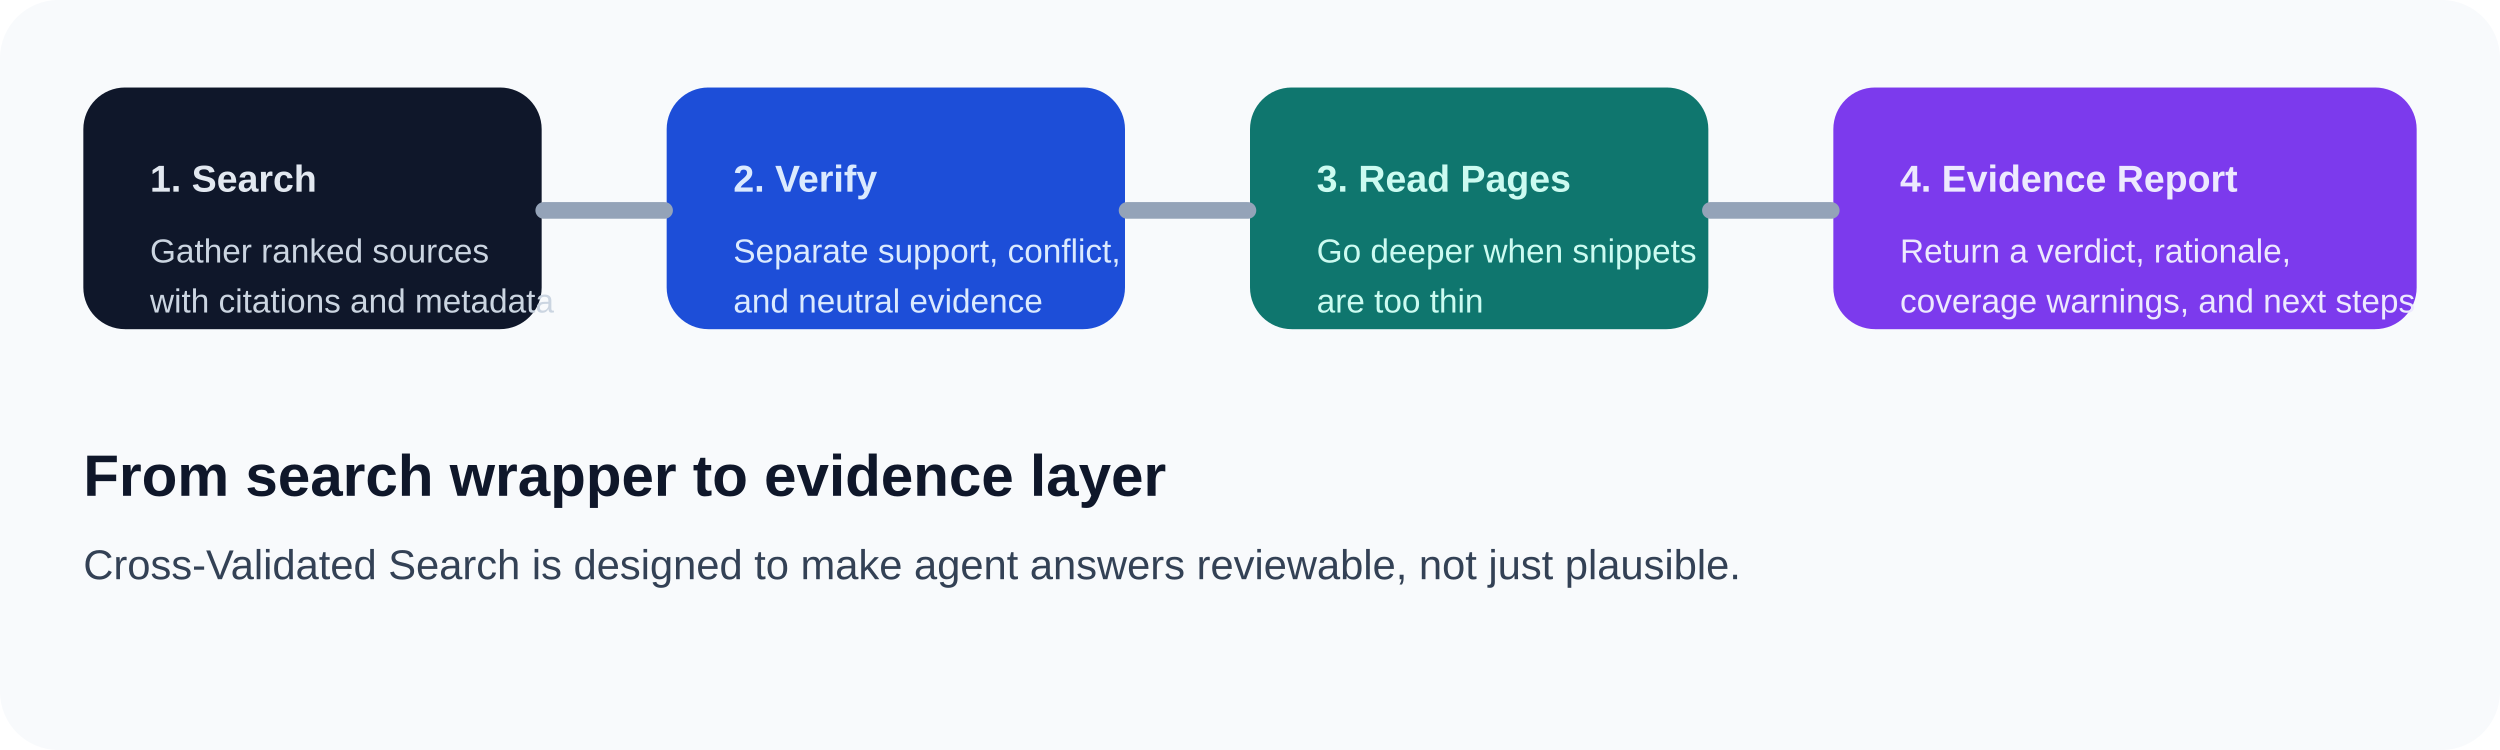
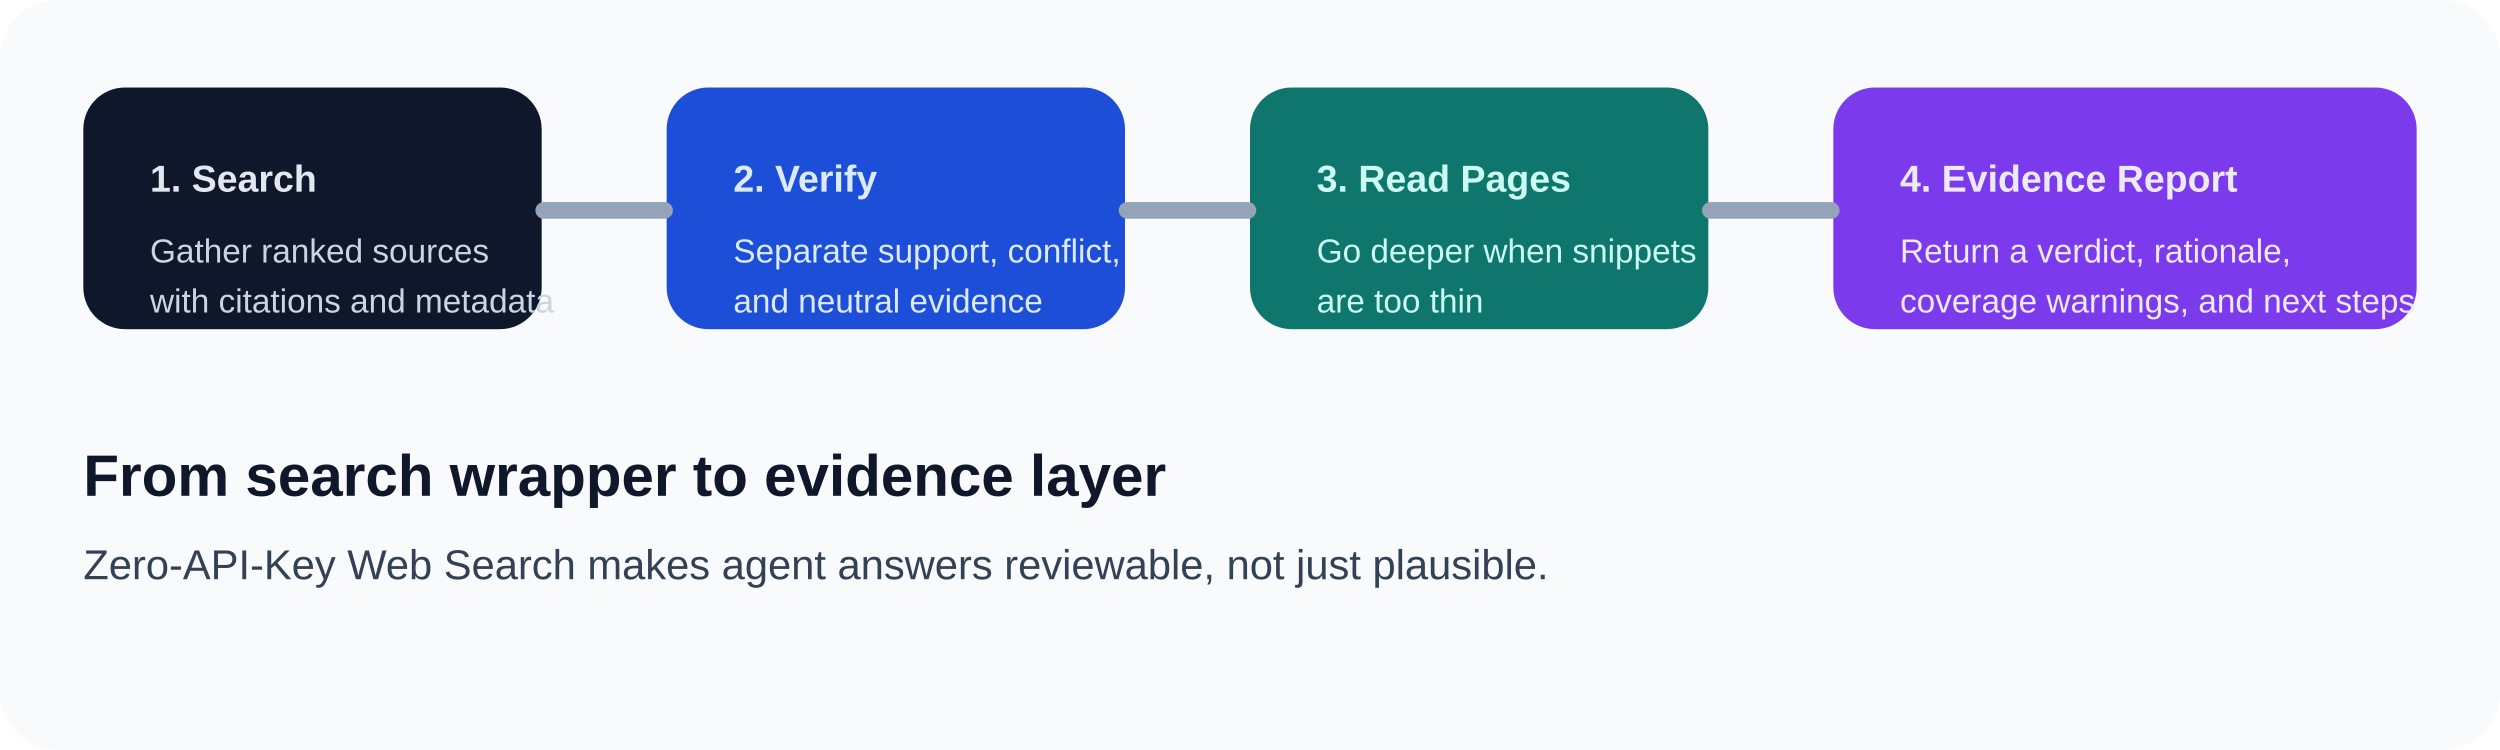
<svg xmlns="http://www.w3.org/2000/svg" width="1200" height="360" viewBox="0 0 1200 360" fill="none">
  <rect width="1200" height="360" rx="28" fill="#F8FAFC" />
  <rect x="40" y="42" width="220" height="116" rx="20" fill="#0F172A" />
  <text x="72" y="92" fill="#E2E8F0" font-family="Arial, sans-serif" font-size="18" font-weight="700">1. Search</text>
  <text x="72" y="126" fill="#CBD5E1" font-family="Arial, sans-serif" font-size="16">Gather ranked sources</text>
  <text x="72" y="150" fill="#CBD5E1" font-family="Arial, sans-serif" font-size="16">with citations and metadata</text>
  <rect x="320" y="42" width="220" height="116" rx="20" fill="#1D4ED8" />
  <text x="352" y="92" fill="#DBEAFE" font-family="Arial, sans-serif" font-size="18" font-weight="700">2. Verify</text>
  <text x="352" y="126" fill="#DBEAFE" font-family="Arial, sans-serif" font-size="16">Separate support, conflict,</text>
  <text x="352" y="150" fill="#DBEAFE" font-family="Arial, sans-serif" font-size="16">and neutral evidence</text>
  <rect x="600" y="42" width="220" height="116" rx="20" fill="#0F766E" />
  <text x="632" y="92" fill="#CCFBF1" font-family="Arial, sans-serif" font-size="18" font-weight="700">3. Read Pages</text>
  <text x="632" y="126" fill="#CCFBF1" font-family="Arial, sans-serif" font-size="16">Go deeper when snippets</text>
  <text x="632" y="150" fill="#CCFBF1" font-family="Arial, sans-serif" font-size="16">are too thin</text>
  <rect x="880" y="42" width="280" height="116" rx="20" fill="#7C3AED" />
  <text x="912" y="92" fill="#EDE9FE" font-family="Arial, sans-serif" font-size="18" font-weight="700">4. Evidence Report</text>
  <text x="912" y="126" fill="#EDE9FE" font-family="Arial, sans-serif" font-size="16">Return a verdict, rationale,</text>
  <text x="912" y="150" fill="#EDE9FE" font-family="Arial, sans-serif" font-size="16">coverage warnings, and next steps</text>
  <path d="M261 101H319" stroke="#94A3B8" stroke-width="8" stroke-linecap="round" />
  <path d="M541 101H599" stroke="#94A3B8" stroke-width="8" stroke-linecap="round" />
  <path d="M821 101H879" stroke="#94A3B8" stroke-width="8" stroke-linecap="round" />
  <text x="40" y="238" fill="#0F172A" font-family="Arial, sans-serif" font-size="28" font-weight="700">From search wrapper to evidence layer</text>
-   <text x="40" y="278" fill="#334155" font-family="Arial, sans-serif" font-size="20">Cross-Validated Search is designed to make agent answers reviewable, not just plausible.</text>
+   <text x="40" y="278" fill="#334155" font-family="Arial, sans-serif" font-size="20">Zero-API-Key Web Search makes agent answers reviewable, not just plausible.</text>
</svg>
